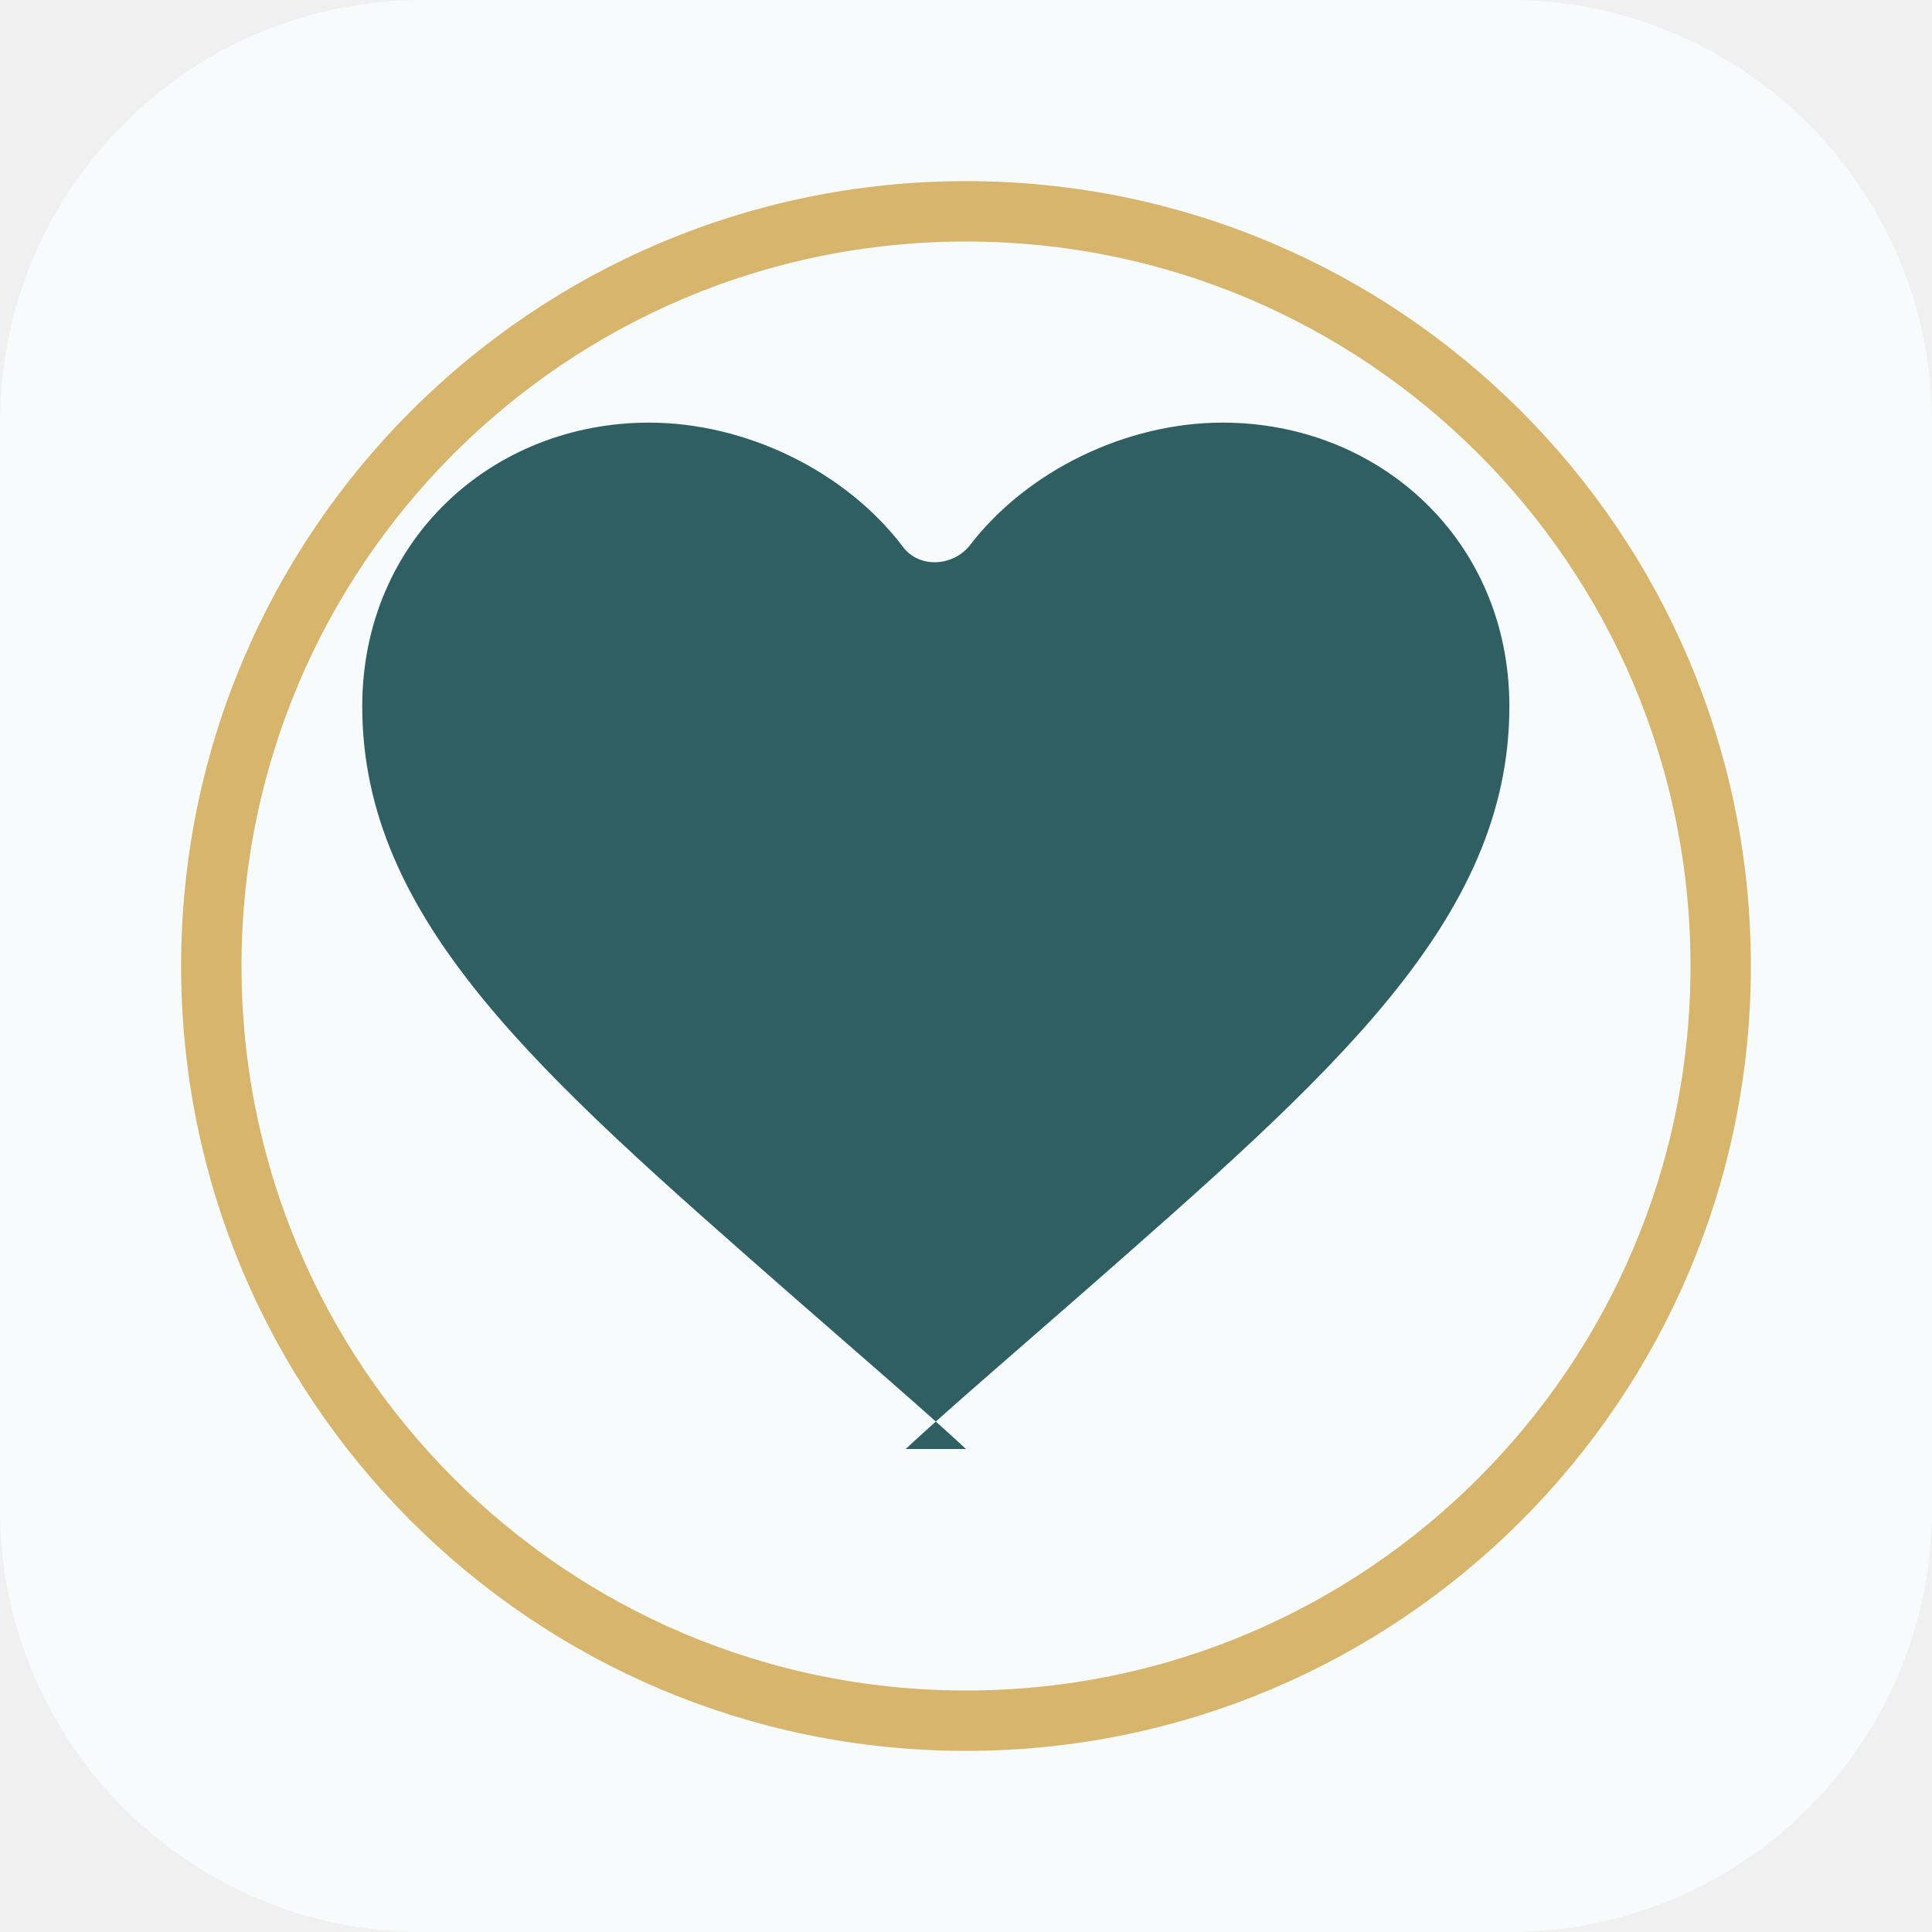
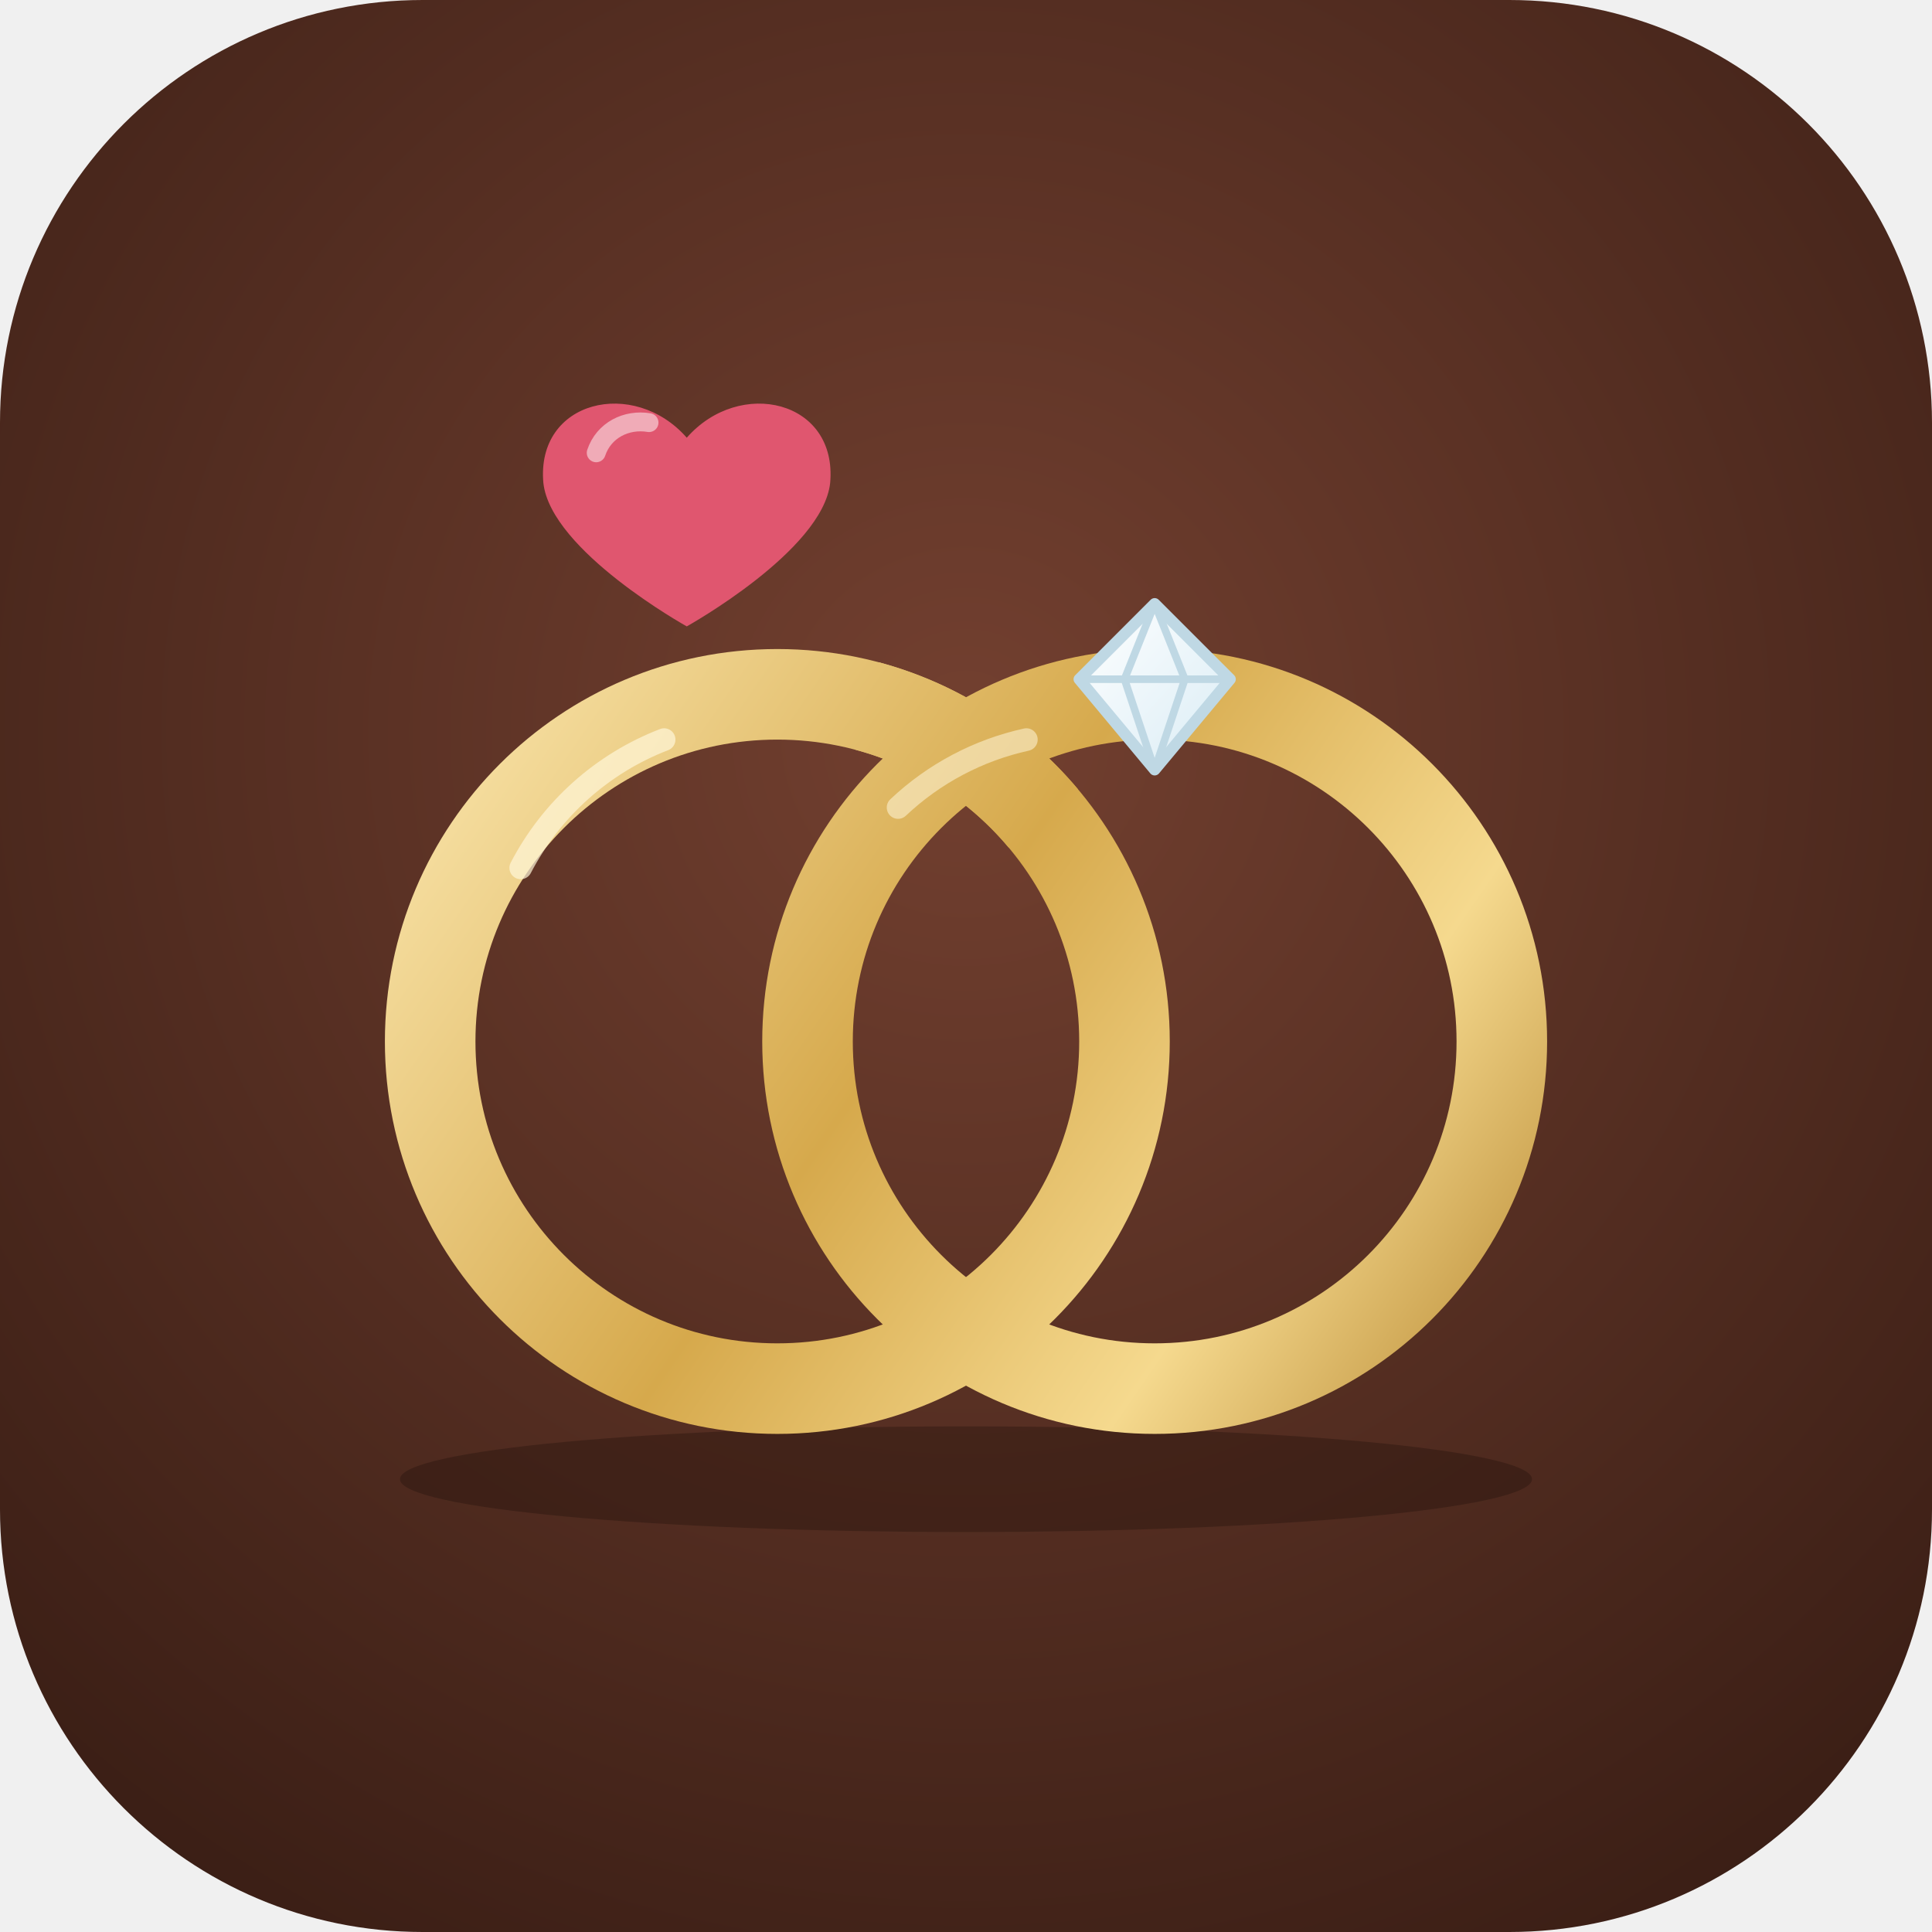
- <svg xmlns="http://www.w3.org/2000/svg" viewBox="0 0 64 64">
-   <rect width="64" height="64" rx="14" fill="#f7fbfb" />
-   <path fill="#2f5f63" d="M32 48c-1.4-1.3-3.5-3.1-5.9-5.2C17.9 35.6 12 30.5 12 23.4 12 17.9 16.3 14 21.5 14c3.2 0 6.5 1.6 8.4 4.1.5.7 1.6.7 2.2 0 1.9-2.5 5.2-4.1 8.4-4.1 5.2 0 9.5 3.9 9.5 9.4 0 7.1-5.9 12.2-14.1 19.4-2.4 2.1-4.5 3.9-5.9 5.2z" />
-   <circle cx="32" cy="32" r="25" fill="none" stroke="#d7b56d" stroke-width="2" />
+ <svg xmlns="http://www.w3.org/2000/svg" viewBox="0 0 512 512" width="512" height="512">
+   <defs>
+     <radialGradient id="bg" cx="50%" cy="38%" r="72%">
+       <stop offset="0" stop-color="#734030" />
+       <stop offset="1" stop-color="#3A1E15" />
+     </radialGradient>
+     <linearGradient id="gold" gradientUnits="userSpaceOnUse" x1="110" y1="180" x2="400" y2="380">
+       <stop offset="0" stop-color="#FBE7AE" />
+       <stop offset="0.45" stop-color="#D6A94C" />
+       <stop offset="0.75" stop-color="#F5D98E" />
+       <stop offset="1" stop-color="#B98A34" />
+     </linearGradient>
+     <linearGradient id="gem" x1="0" y1="0" x2="1" y2="1">
+       <stop offset="0" stop-color="#FFFFFF" />
+       <stop offset="1" stop-color="#D9ECF5" />
+     </linearGradient>
+   </defs>
+   <rect width="512" height="512" rx="112" fill="url(#bg)" />
+   <ellipse cx="256" cy="392" rx="150" ry="14" fill="#1F0F0A" opacity="0.35" />
+   <circle cx="206" cy="276" r="92" fill="none" stroke="url(#gold)" stroke-width="24" />
+   <circle cx="306" cy="276" r="92" fill="none" stroke="url(#gold)" stroke-width="24" />
+   <path d="M229.8 187.1 A 92 92 0 0 1 276.5 216.9" fill="none" stroke="url(#gold)" stroke-width="24" />
+   <path d="M138 230 A 72 72 0 0 1 176 196" fill="none" stroke="#FFF6D8" stroke-width="6" stroke-linecap="round" opacity="0.7" />
+   <path d="M238 214 A 72 72 0 0 1 272 196" fill="none" stroke="#FFF6D8" stroke-width="6" stroke-linecap="round" opacity="0.55" />
+   <path d="M306 160 L326 180 L306 204 L286 180 Z" fill="url(#gem)" stroke="#BFD8E4" stroke-width="3" stroke-linejoin="round" />
+   <path d="M286 180 L326 180 M306 160 L298 180 L306 204 L314 180 Z" fill="none" stroke="#BFD8E4" stroke-width="2" stroke-linejoin="round" />
+   <path d="M182 116 C 168 100 142 106 144 128 C 146 146 182 166 182 166 C 182 166 218 146 220 128 C 222 106 196 100 182 116 Z" fill="#E0566F" />
+   <path d="M158 120 C 160 114 166 111 172 112" fill="none" stroke="#FFFFFF" stroke-width="5" stroke-linecap="round" opacity="0.5" />
</svg>
